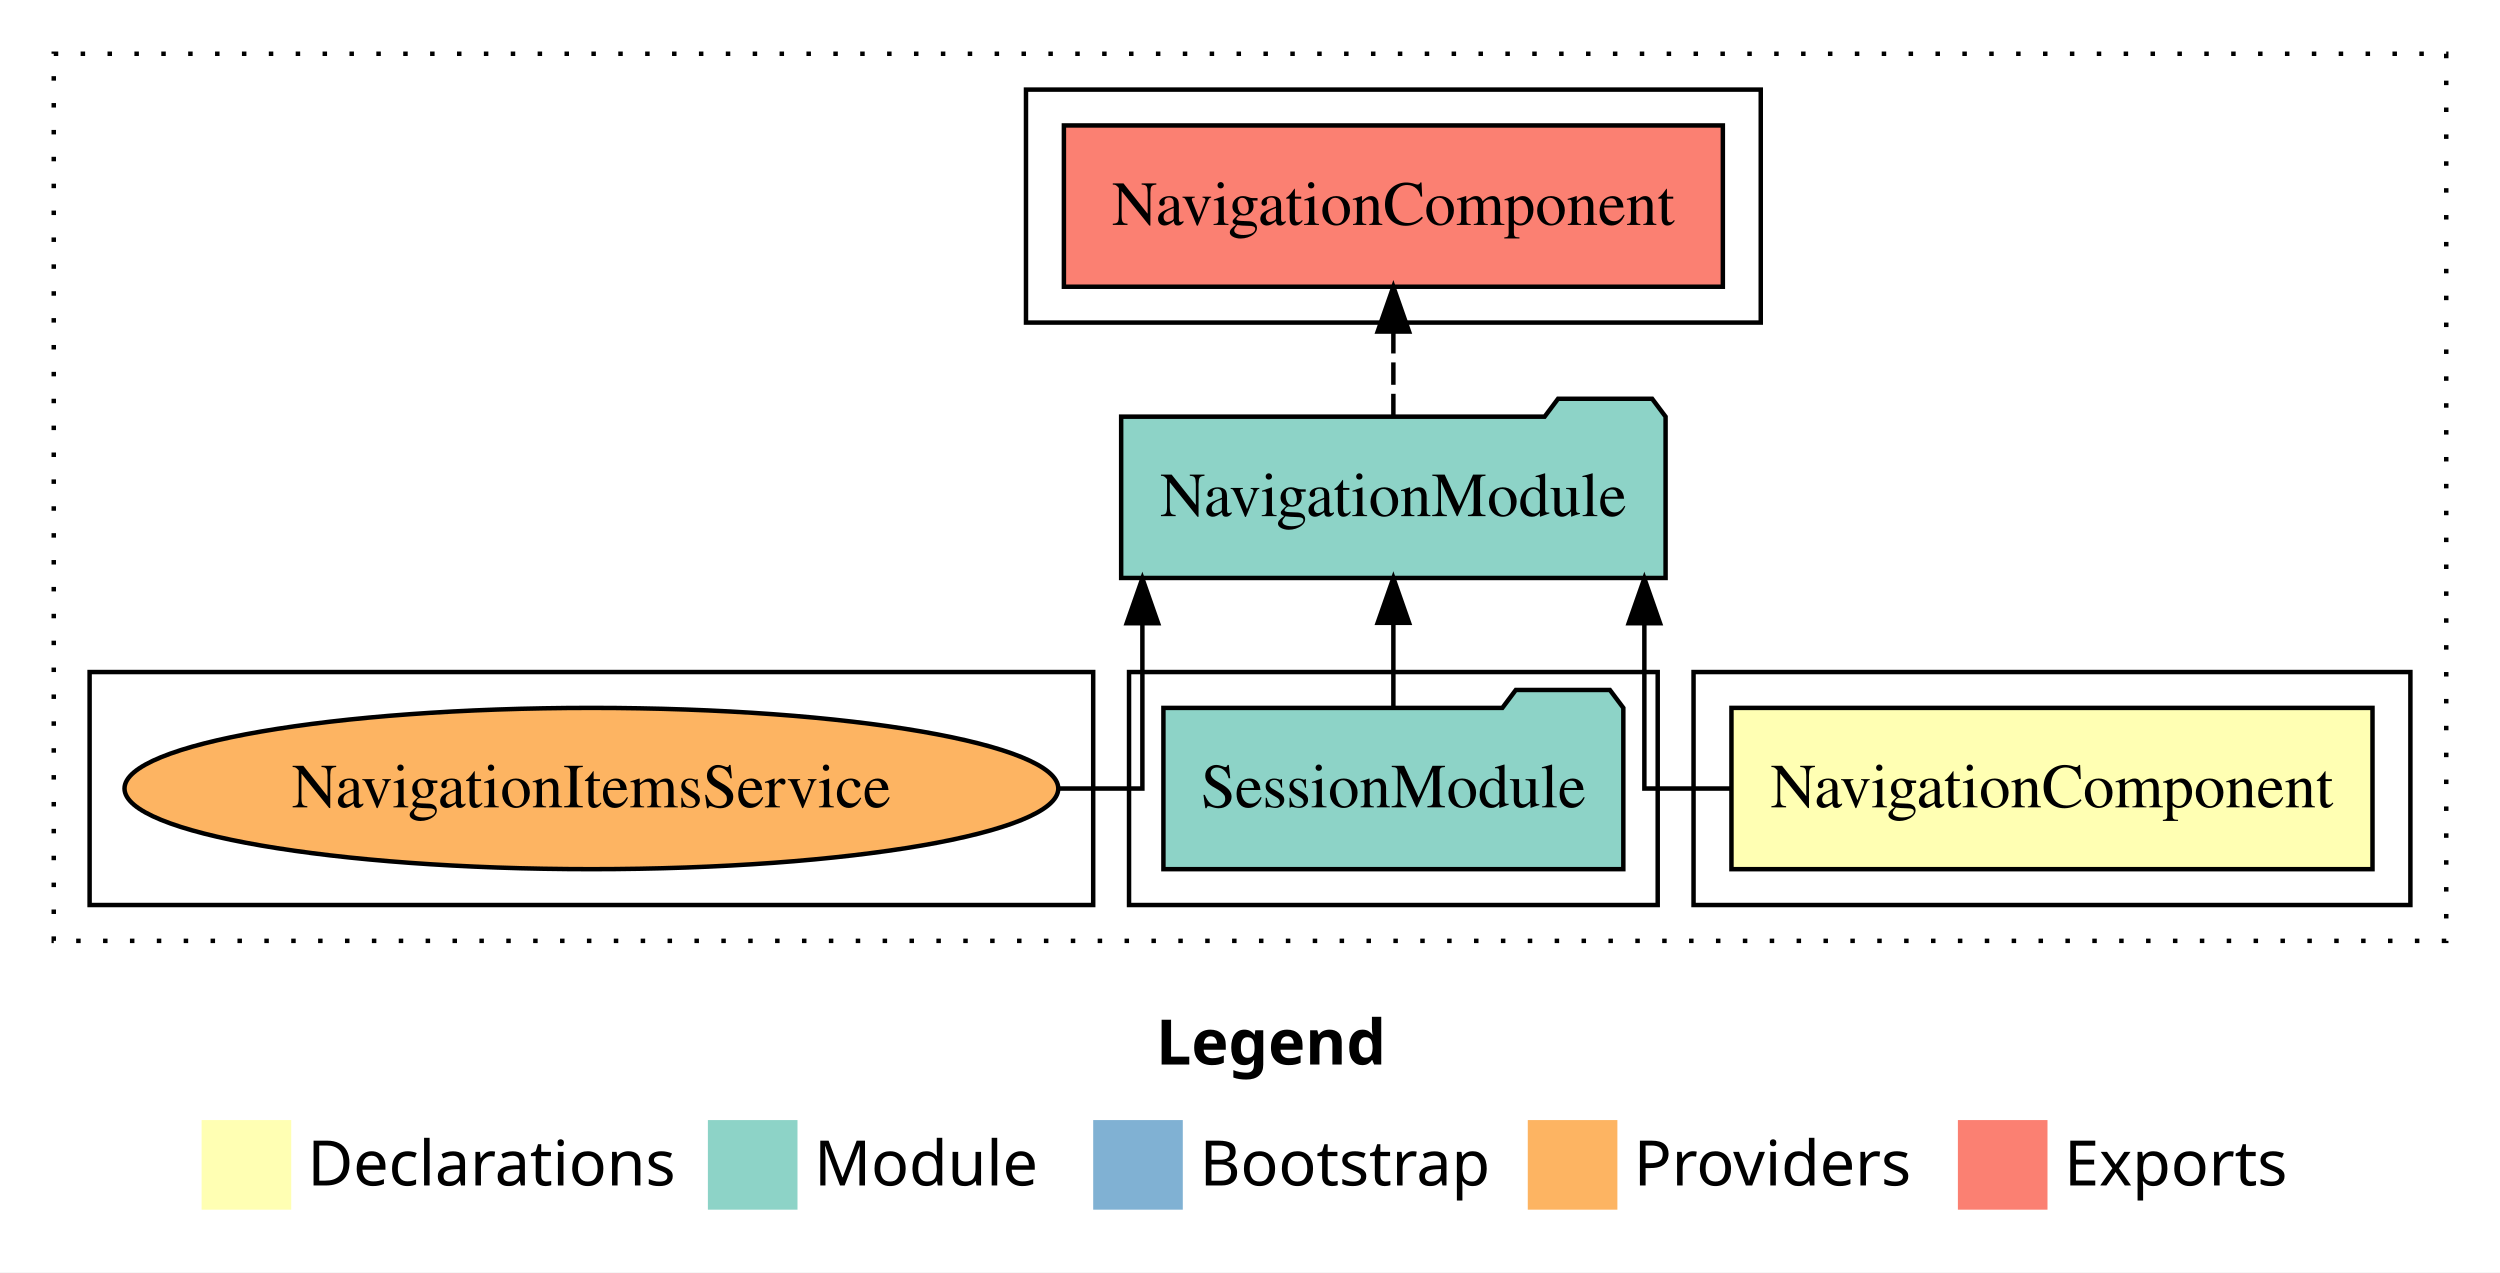
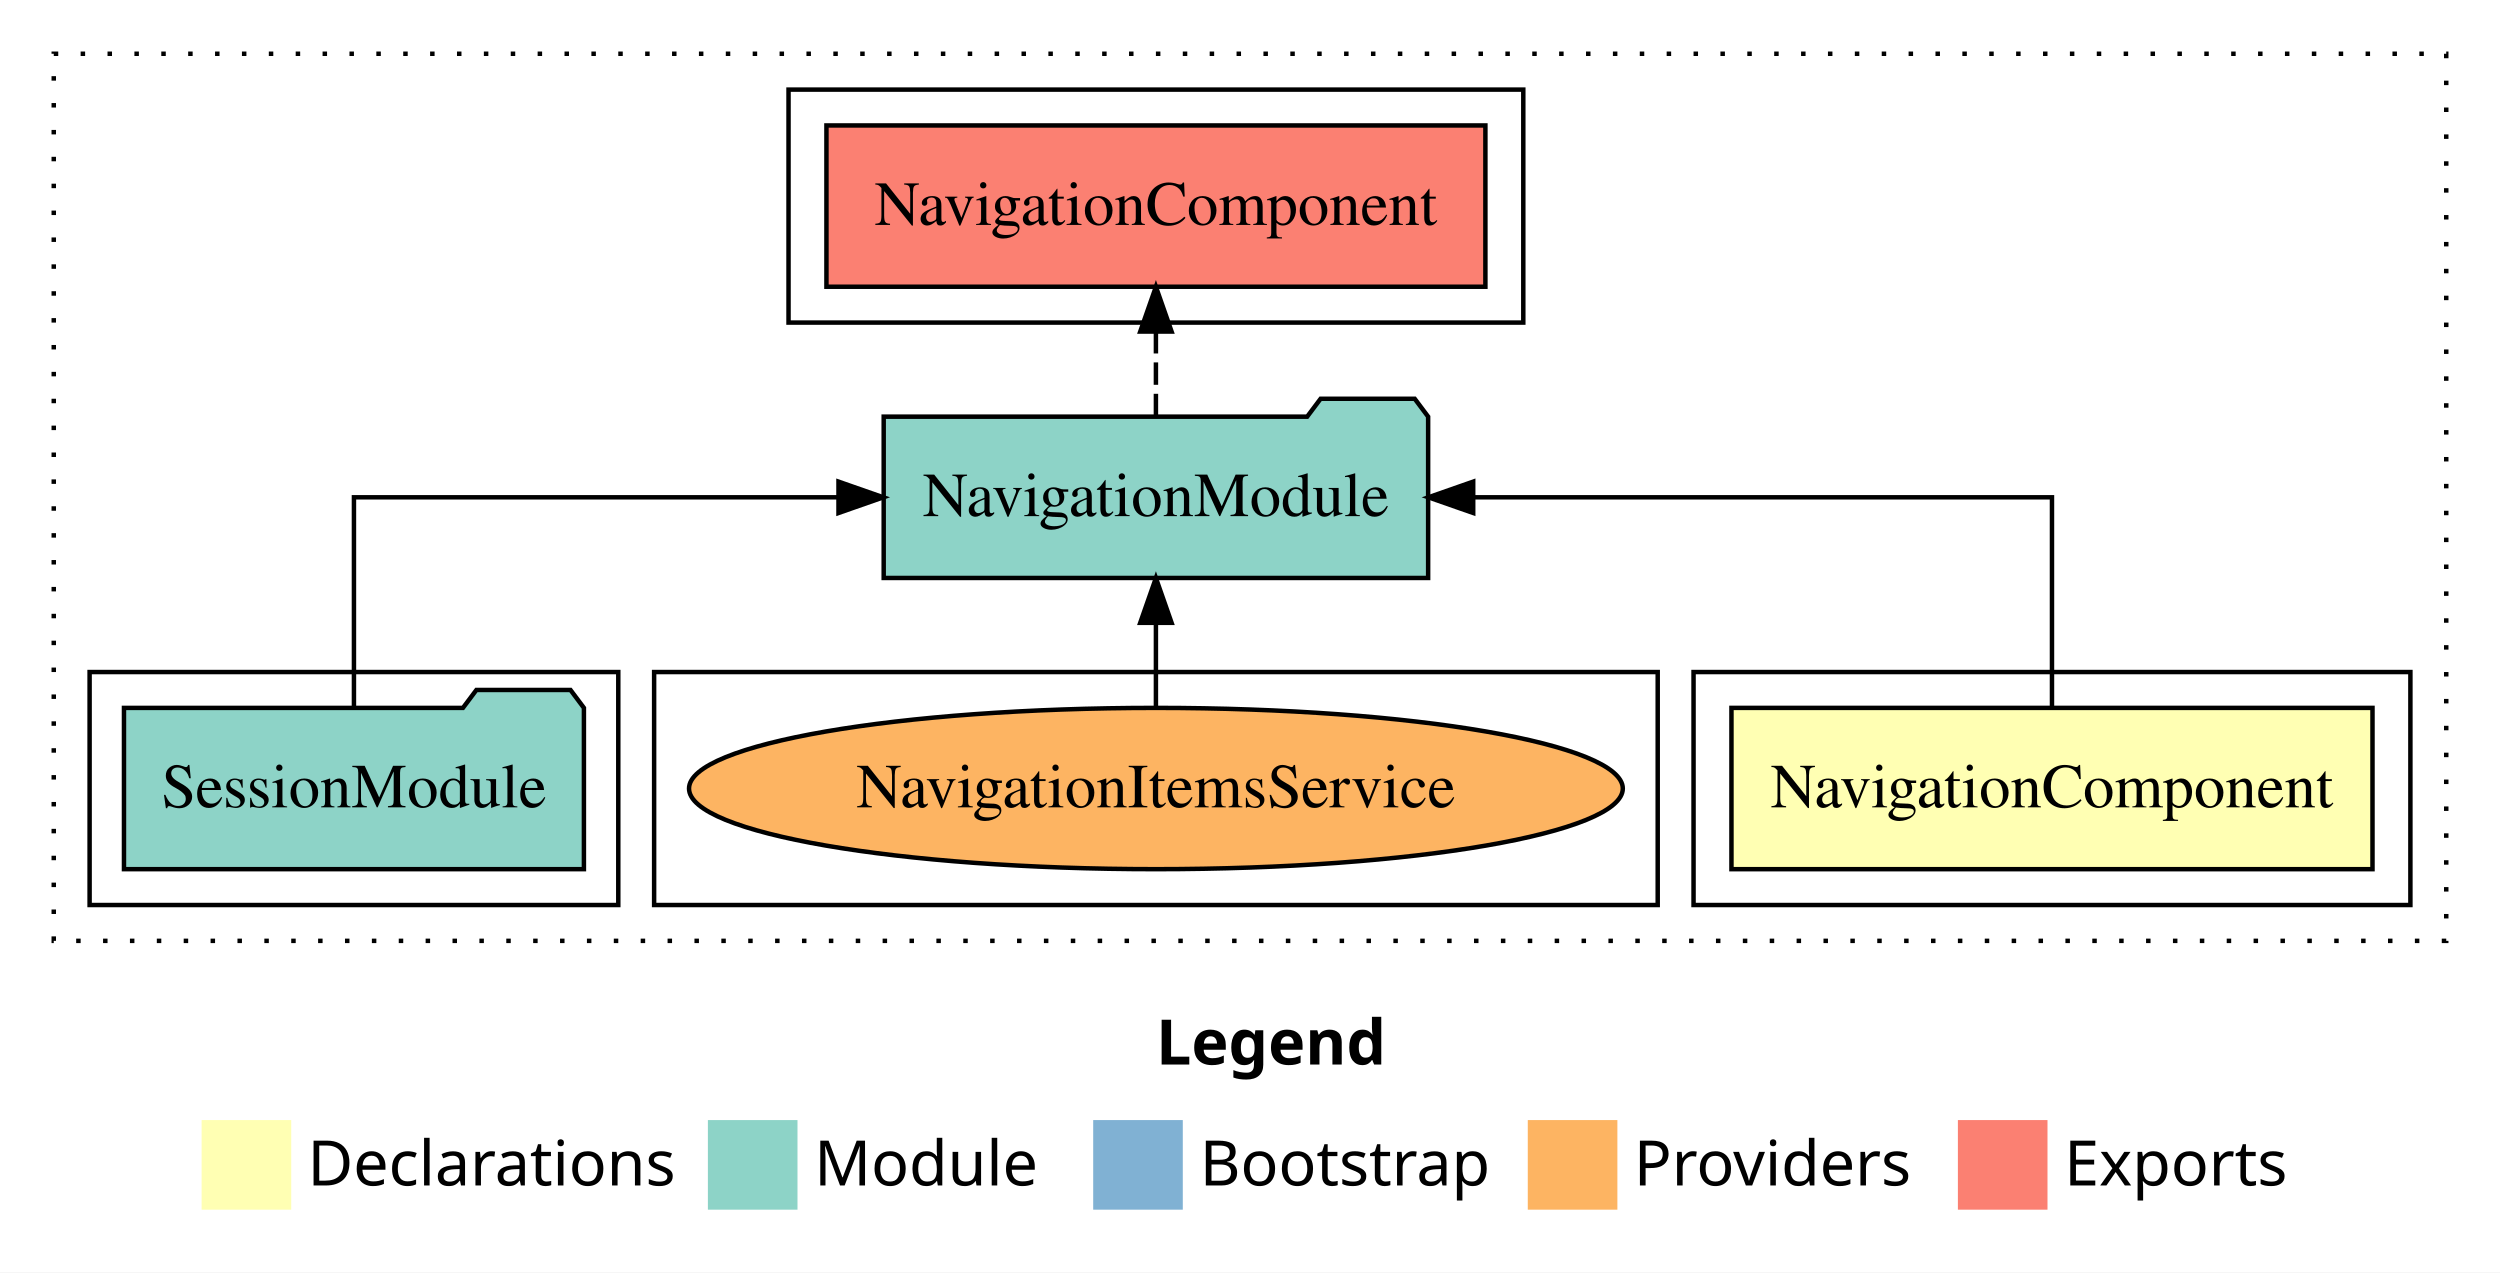
<svg xmlns="http://www.w3.org/2000/svg" width="558pt" height="284pt" viewBox="0.00 0.00 558.00 284.00">
  <g id="graph0" class="graph" transform="scale(1 1) rotate(0) translate(4 280)">
-     <polygon fill="#ffffff" stroke="transparent" points="-4,4 -4,-280 554,-280 554,4 -4,4" />
-     <text text-anchor="start" x="254.009" y="-42.4" font-family="sans-serif" font-weight="bold" font-size="14.00" fill="#000000">Legend</text>
+     <polygon fill="white" stroke="transparent" points="-4,4 -4,-280 554,-280 554,4 -4,4" />
+     <text text-anchor="start" x="254.01" y="-42.4" font-family="sans-serif" font-weight="bold" font-size="14.00">Legend</text>
    <polygon fill="#ffffb3" stroke="transparent" points="41,-10 41,-30 61,-30 61,-10 41,-10" />
-     <text text-anchor="start" x="64.629" y="-15.4" font-family="sans-serif" font-size="14.00" fill="#000000">  Declarations</text>
+     <text text-anchor="start" x="64.63" y="-15.4" font-family="sans-serif" font-size="14.00">  Declarations</text>
    <polygon fill="#8dd3c7" stroke="transparent" points="154,-10 154,-30 174,-30 174,-10 154,-10" />
-     <text text-anchor="start" x="177.725" y="-15.4" font-family="sans-serif" font-size="14.00" fill="#000000">  Module</text>
+     <text text-anchor="start" x="177.73" y="-15.4" font-family="sans-serif" font-size="14.00">  Module</text>
    <polygon fill="#80b1d3" stroke="transparent" points="240,-10 240,-30 260,-30 260,-10 240,-10" />
-     <text text-anchor="start" x="263.781" y="-15.4" font-family="sans-serif" font-size="14.00" fill="#000000">  Bootstrap</text>
+     <text text-anchor="start" x="263.78" y="-15.4" font-family="sans-serif" font-size="14.00">  Bootstrap</text>
    <polygon fill="#fdb462" stroke="transparent" points="337,-10 337,-30 357,-30 357,-10 337,-10" />
-     <text text-anchor="start" x="360.673" y="-15.4" font-family="sans-serif" font-size="14.00" fill="#000000">  Providers</text>
+     <text text-anchor="start" x="360.67" y="-15.4" font-family="sans-serif" font-size="14.00">  Providers</text>
    <polygon fill="#fb8072" stroke="transparent" points="433,-10 433,-30 453,-30 453,-10 433,-10" />
-     <text text-anchor="start" x="456.726" y="-15.4" font-family="sans-serif" font-size="14.00" fill="#000000">  Exports</text>
+     <text text-anchor="start" x="456.73" y="-15.4" font-family="sans-serif" font-size="14.00">  Exports</text>
    <g id="clust1" class="cluster">
-       <polygon fill="none" stroke="#000000" stroke-dasharray="1,5" points="8,-70 8,-268 542,-268 542,-70 8,-70" />
+       <polygon fill="none" stroke="black" stroke-dasharray="1,5" points="8,-70 8,-268 542,-268 542,-70 8,-70" />
+     </g>
+     <g id="clust5" class="cluster">
+       <polygon fill="none" stroke="black" points="172,-208 172,-260 336,-260 336,-208 172,-208" />
    </g>
    <g id="clust2" class="cluster">
-       <polygon fill="none" stroke="#000000" points="374,-78 374,-130 534,-130 534,-78 374,-78" />
+       <polygon fill="none" stroke="black" points="374,-78 374,-130 534,-130 534,-78 374,-78" />
+     </g>
+     <g id="clust7" class="cluster">
+       <polygon fill="none" stroke="black" points="142,-78 142,-130 366,-130 366,-78 142,-78" />
    </g>
    <g id="clust4" class="cluster">
-       <polygon fill="none" stroke="#000000" points="248,-78 248,-130 366,-130 366,-78 248,-78" />
-     </g>
-     <g id="clust5" class="cluster">
-       <polygon fill="none" stroke="#000000" points="225,-208 225,-260 389,-260 389,-208 225,-208" />
-     </g>
-     <g id="clust7" class="cluster">
-       <polygon fill="none" stroke="#000000" points="16,-78 16,-130 240,-130 240,-78 16,-78" />
+       <polygon fill="none" stroke="black" points="16,-78 16,-130 134,-130 134,-78 16,-78" />
    </g>
    <g id="node1" class="node">
-       <polygon fill="#ffffb3" stroke="#000000" points="525.541,-122 382.459,-122 382.459,-86 525.541,-86 525.541,-122" />
-       <text text-anchor="middle" x="454" y="-99.8" font-family="Times,serif" font-size="14.00" fill="#000000">NavigationComponent</text>
+       <polygon fill="#ffffb3" stroke="black" points="525.54,-122 382.46,-122 382.46,-86 525.54,-86 525.54,-122" />
+       <text text-anchor="middle" x="454" y="-99.8" font-family="Times,serif" font-size="14.00">NavigationComponent</text>
    </g>
    <g id="node2" class="node">
-       <polygon fill="#8dd3c7" stroke="#000000" points="367.758,-187 364.758,-191 343.758,-191 340.758,-187 246.242,-187 246.242,-151 367.758,-151 367.758,-187" />
-       <text text-anchor="middle" x="307" y="-164.8" font-family="Times,serif" font-size="14.00" fill="#000000">NavigationModule</text>
+       <polygon fill="#8dd3c7" stroke="black" points="314.76,-187 311.76,-191 290.76,-191 287.76,-187 193.24,-187 193.24,-151 314.76,-151 314.76,-187" />
+       <text text-anchor="middle" x="254" y="-164.8" font-family="Times,serif" font-size="14.00">NavigationModule</text>
    </g>
    <g id="edge1" class="edge">
-       <path fill="none" stroke="#000000" d="M382.315,-104C371.039,-104 363.021,-104 363.021,-104 363.021,-104 363.021,-140.894 363.021,-140.894" />
-       <polygon fill="#000000" stroke="#000000" points="359.521,-140.894 363.021,-150.894 366.521,-140.894 359.521,-140.894" />
+       <path fill="none" stroke="black" d="M454,-122.11C454,-141.34 454,-169 454,-169 454,-169 324.82,-169 324.82,-169" />
+       <polygon fill="black" stroke="black" points="324.82,-165.5 314.82,-169 324.82,-172.5 324.82,-165.5" />
    </g>
    <g id="node4" class="node">
-       <polygon fill="#fb8072" stroke="#000000" points="380.54,-252 233.46,-252 233.46,-216 380.54,-216 380.54,-252" />
-       <text text-anchor="middle" x="307" y="-229.8" font-family="Times,serif" font-size="14.00" fill="#000000">NavigationComponent </text>
+       <polygon fill="#fb8072" stroke="black" points="327.54,-252 180.46,-252 180.46,-216 327.54,-216 327.54,-252" />
+       <text text-anchor="middle" x="254" y="-229.8" font-family="Times,serif" font-size="14.00">NavigationComponent </text>
    </g>
    <g id="edge3" class="edge">
-       <path fill="none" stroke="#000000" stroke-dasharray="5,2" d="M307,-187.106C307,-187.106 307,-205.991 307,-205.991" />
-       <polygon fill="#000000" stroke="#000000" points="303.5,-205.991 307,-215.991 310.5,-205.991 303.5,-205.991" />
+       <path fill="none" stroke="black" stroke-dasharray="5,2" d="M254,-187.11C254,-187.11 254,-205.99 254,-205.99" />
+       <polygon fill="black" stroke="black" points="250.5,-205.99 254,-215.99 257.5,-205.99 250.5,-205.99" />
    </g>
    <g id="node3" class="node">
-       <polygon fill="#8dd3c7" stroke="#000000" points="358.327,-122 355.327,-126 334.327,-126 331.327,-122 255.673,-122 255.673,-86 358.327,-86 358.327,-122" />
-       <text text-anchor="middle" x="307" y="-99.8" font-family="Times,serif" font-size="14.00" fill="#000000">SessionModule</text>
+       <polygon fill="#8dd3c7" stroke="black" points="126.33,-122 123.33,-126 102.33,-126 99.33,-122 23.67,-122 23.67,-86 126.33,-86 126.33,-122" />
+       <text text-anchor="middle" x="75" y="-99.8" font-family="Times,serif" font-size="14.00">SessionModule</text>
    </g>
    <g id="edge2" class="edge">
-       <path fill="none" stroke="#000000" d="M307,-122.106C307,-122.106 307,-140.991 307,-140.991" />
-       <polygon fill="#000000" stroke="#000000" points="303.5,-140.991 307,-150.991 310.5,-140.991 303.5,-140.991" />
+       <path fill="none" stroke="black" d="M75,-122.11C75,-141.34 75,-169 75,-169 75,-169 183.15,-169 183.15,-169" />
+       <polygon fill="black" stroke="black" points="183.15,-172.5 193.15,-169 183.15,-165.5 183.15,-172.5" />
    </g>
    <g id="node5" class="node">
-       <ellipse fill="#fdb462" stroke="#000000" cx="128" cy="-104" rx="104.209" ry="18" />
-       <text text-anchor="middle" x="128" y="-99.8" font-family="Times,serif" font-size="14.00" fill="#000000">NavigationItemsService</text>
+       <ellipse fill="#fdb462" stroke="black" cx="254" cy="-104" rx="104.21" ry="18" />
+       <text text-anchor="middle" x="254" y="-99.8" font-family="Times,serif" font-size="14.00">NavigationItemsService</text>
    </g>
    <g id="edge4" class="edge">
-       <path fill="none" stroke="#000000" d="M232.568,-104C243.649,-104 250.979,-104 250.979,-104 250.979,-104 250.979,-140.894 250.979,-140.894" />
-       <polygon fill="#000000" stroke="#000000" points="247.479,-140.894 250.979,-150.894 254.479,-140.894 247.479,-140.894" />
+       <path fill="none" stroke="black" d="M254,-122.11C254,-122.11 254,-140.99 254,-140.99" />
+       <polygon fill="black" stroke="black" points="250.5,-140.99 254,-150.99 257.5,-140.99 250.5,-140.99" />
    </g>
  </g>
</svg>
